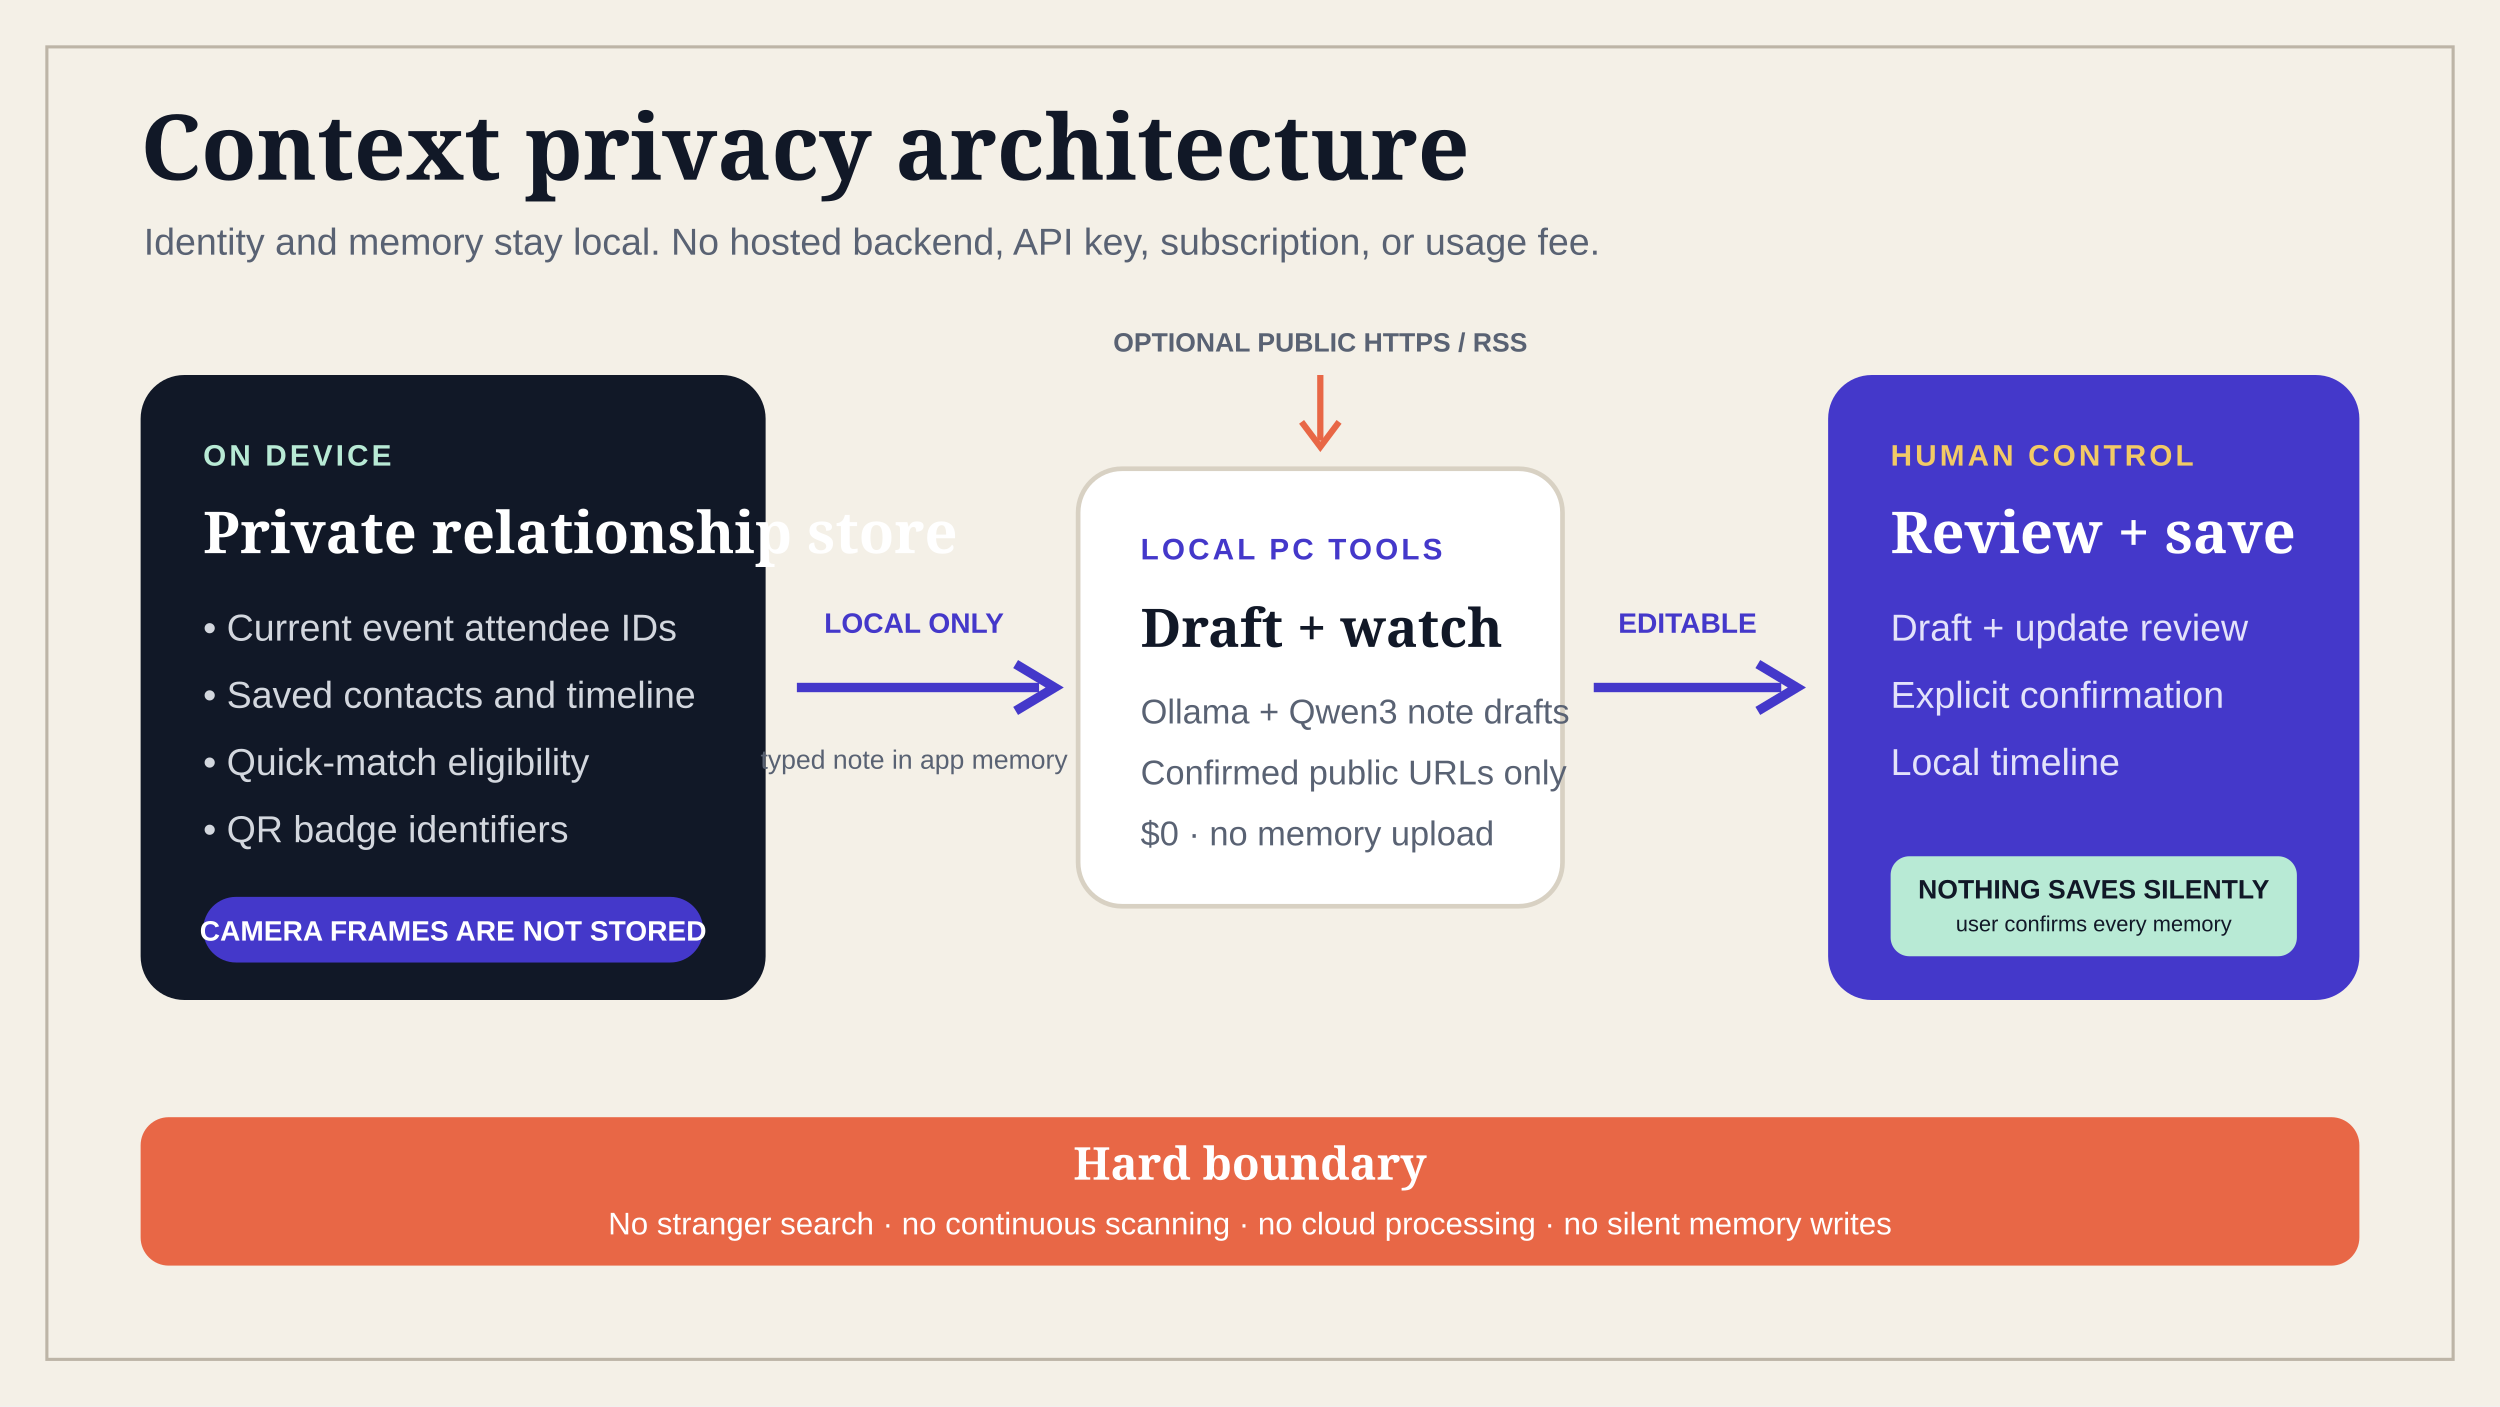
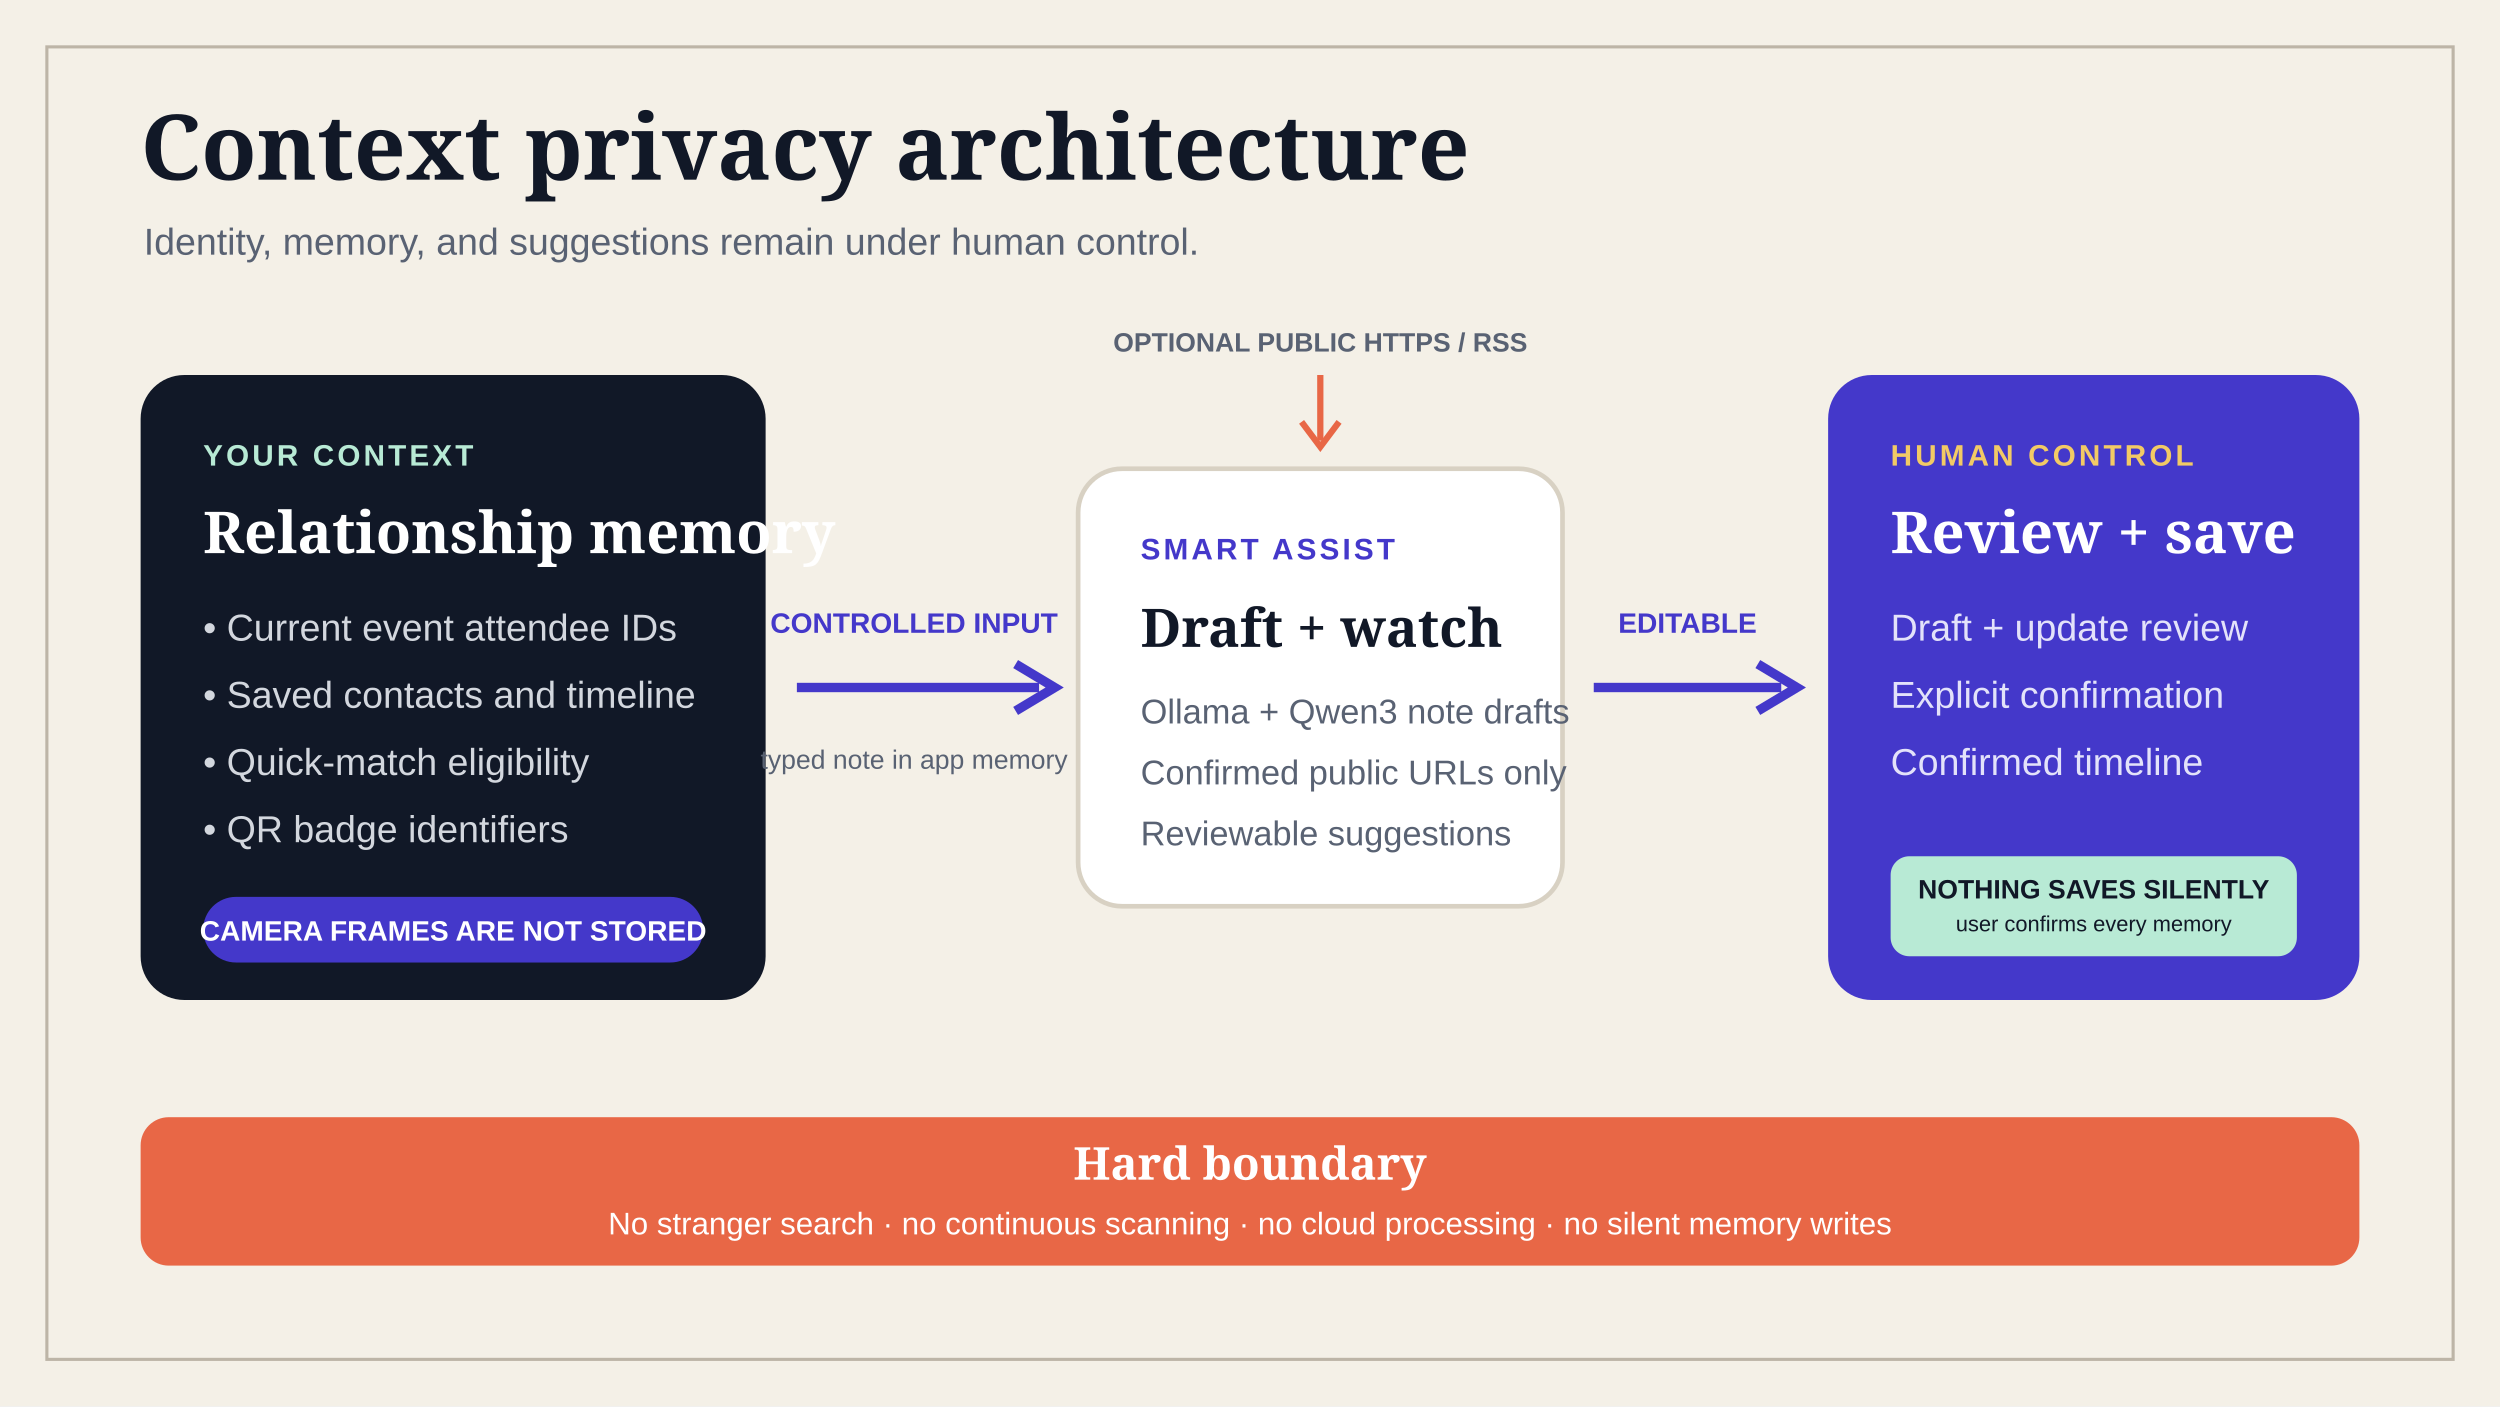
<svg xmlns="http://www.w3.org/2000/svg" width="1600" height="900" viewBox="0 0 1600 900" role="img" aria-labelledby="title desc">
  <rect width="1600" height="900" fill="#F4F0E7" />
  <rect x="30" y="30" width="1540" height="840" fill="none" stroke="#BDB5A7" stroke-width="2" />
  <text x="90" y="115" fill="#111827" font-family="Georgia, serif" font-size="58" font-weight="700">Context privacy architecture</text>
-   <text x="92" y="163" fill="#596273" font-family="Arial, sans-serif" font-size="24">Identity and memory stay local. No hosted backend, API key, subscription, or usage fee.</text>
+   <text x="92" y="163" fill="#596273" font-family="Arial, sans-serif" font-size="24">Identity, memory, and suggestions remain under human control.</text>
  <rect x="90" y="240" width="400" height="400" rx="28" fill="#111827" />
-   <text x="130" y="298" fill="#B8EAD5" font-family="Arial, sans-serif" font-size="19" font-weight="700" letter-spacing="2">ON DEVICE</text>
-   <text x="130" y="354" fill="#FFFFFF" font-family="Georgia, serif" font-size="37" font-weight="700">Private relationship store</text>
+   <text x="130" y="298" fill="#B8EAD5" font-family="Arial, sans-serif" font-size="19" font-weight="700" letter-spacing="2">YOUR CONTEXT</text>
+   <text x="130" y="354" fill="#FFFFFF" font-family="Georgia, serif" font-size="37" font-weight="700">Relationship memory</text>
  <text x="130" y="410" fill="#D3D7DE" font-family="Arial, sans-serif" font-size="24">• Current event attendee IDs</text>
  <text x="130" y="453" fill="#D3D7DE" font-family="Arial, sans-serif" font-size="24">• Saved contacts and timeline</text>
  <text x="130" y="496" fill="#D3D7DE" font-family="Arial, sans-serif" font-size="24">• Quick-match eligibility</text>
  <text x="130" y="539" fill="#D3D7DE" font-family="Arial, sans-serif" font-size="24">• QR badge identifiers</text>
  <rect x="130" y="574" width="320" height="42" rx="21" fill="#4438CA" />
  <text x="290" y="602" fill="#FFFFFF" text-anchor="middle" font-family="Arial, sans-serif" font-size="18" font-weight="700">CAMERA FRAMES ARE NOT STORED</text>
  <path d="M510 440 H665" stroke="#4438CA" stroke-width="6" fill="none" />
  <path d="M650 425 L675 440 L650 455" fill="none" stroke="#4438CA" stroke-width="6" />
-   <text x="585" y="405" fill="#4438CA" text-anchor="middle" font-family="Arial, sans-serif" font-size="18" font-weight="700">LOCAL ONLY</text>
+   <text x="585" y="405" fill="#4438CA" text-anchor="middle" font-family="Arial, sans-serif" font-size="18" font-weight="700">CONTROLLED INPUT</text>
  <text x="585" y="492" fill="#596273" text-anchor="middle" font-family="Arial, sans-serif" font-size="17">typed note in app memory</text>
  <rect x="690" y="300" width="310" height="280" rx="28" fill="#FFFFFF" stroke="#D8D1C3" stroke-width="3" />
-   <text x="730" y="358" fill="#4438CA" font-family="Arial, sans-serif" font-size="19" font-weight="700" letter-spacing="2">LOCAL PC TOOLS</text>
+   <text x="730" y="358" fill="#4438CA" font-family="Arial, sans-serif" font-size="19" font-weight="700" letter-spacing="2">SMART ASSIST</text>
  <text x="730" y="414" fill="#111827" font-family="Georgia, serif" font-size="34" font-weight="700">Draft + watch</text>
  <text x="730" y="463" fill="#596273" font-family="Arial, sans-serif" font-size="22">Ollama + Qwen3 note drafts</text>
  <text x="730" y="502" fill="#596273" font-family="Arial, sans-serif" font-size="22">Confirmed public URLs only</text>
-   <text x="730" y="541" fill="#596273" font-family="Arial, sans-serif" font-size="22">$0 · no memory upload</text>
+   <text x="730" y="541" fill="#596273" font-family="Arial, sans-serif" font-size="22">Reviewable suggestions</text>
  <text x="845" y="225" fill="#596273" text-anchor="middle" font-family="Arial, sans-serif" font-size="17" font-weight="700">OPTIONAL PUBLIC HTTPS / RSS</text>
  <path d="M845 240 V282" stroke="#E86746" stroke-width="4" fill="none" />
  <path d="M833 270 L845 286 L857 270" fill="none" stroke="#E86746" stroke-width="4" />
  <path d="M1020 440 H1140" stroke="#4438CA" stroke-width="6" fill="none" />
  <path d="M1125 425 L1150 440 L1125 455" fill="none" stroke="#4438CA" stroke-width="6" />
  <text x="1080" y="405" fill="#4438CA" text-anchor="middle" font-family="Arial, sans-serif" font-size="18" font-weight="700">EDITABLE</text>
  <rect x="1170" y="240" width="340" height="400" rx="28" fill="#4438CA" />
  <text x="1210" y="298" fill="#F2CA65" font-family="Arial, sans-serif" font-size="19" font-weight="700" letter-spacing="2">HUMAN CONTROL</text>
  <text x="1210" y="354" fill="#FFFFFF" font-family="Georgia, serif" font-size="37" font-weight="700">Review + save</text>
  <text x="1210" y="410" fill="#E3E2FA" font-family="Arial, sans-serif" font-size="24">Draft + update review</text>
  <text x="1210" y="453" fill="#E3E2FA" font-family="Arial, sans-serif" font-size="24">Explicit confirmation</text>
-   <text x="1210" y="496" fill="#E3E2FA" font-family="Arial, sans-serif" font-size="24">Local timeline</text>
+   <text x="1210" y="496" fill="#E3E2FA" font-family="Arial, sans-serif" font-size="24">Confirmed timeline</text>
  <rect x="1210" y="548" width="260" height="64" rx="12" fill="#B8EAD5" />
  <text x="1340" y="575" fill="#111827" text-anchor="middle" font-family="Arial, sans-serif" font-size="17" font-weight="700">NOTHING SAVES SILENTLY</text>
  <text x="1340" y="596" fill="#111827" text-anchor="middle" font-family="Arial, sans-serif" font-size="14">user confirms every memory</text>
  <rect x="90" y="715" width="1420" height="95" rx="18" fill="#E86746" />
  <text x="800" y="755" fill="#FFFFFF" text-anchor="middle" font-family="Georgia, serif" font-size="29" font-weight="700">Hard boundary</text>
  <text x="800" y="790" fill="#FFFFFF" text-anchor="middle" font-family="Arial, sans-serif" font-size="20">No stranger search · no continuous scanning · no cloud processing · no silent memory writes</text>
</svg>
